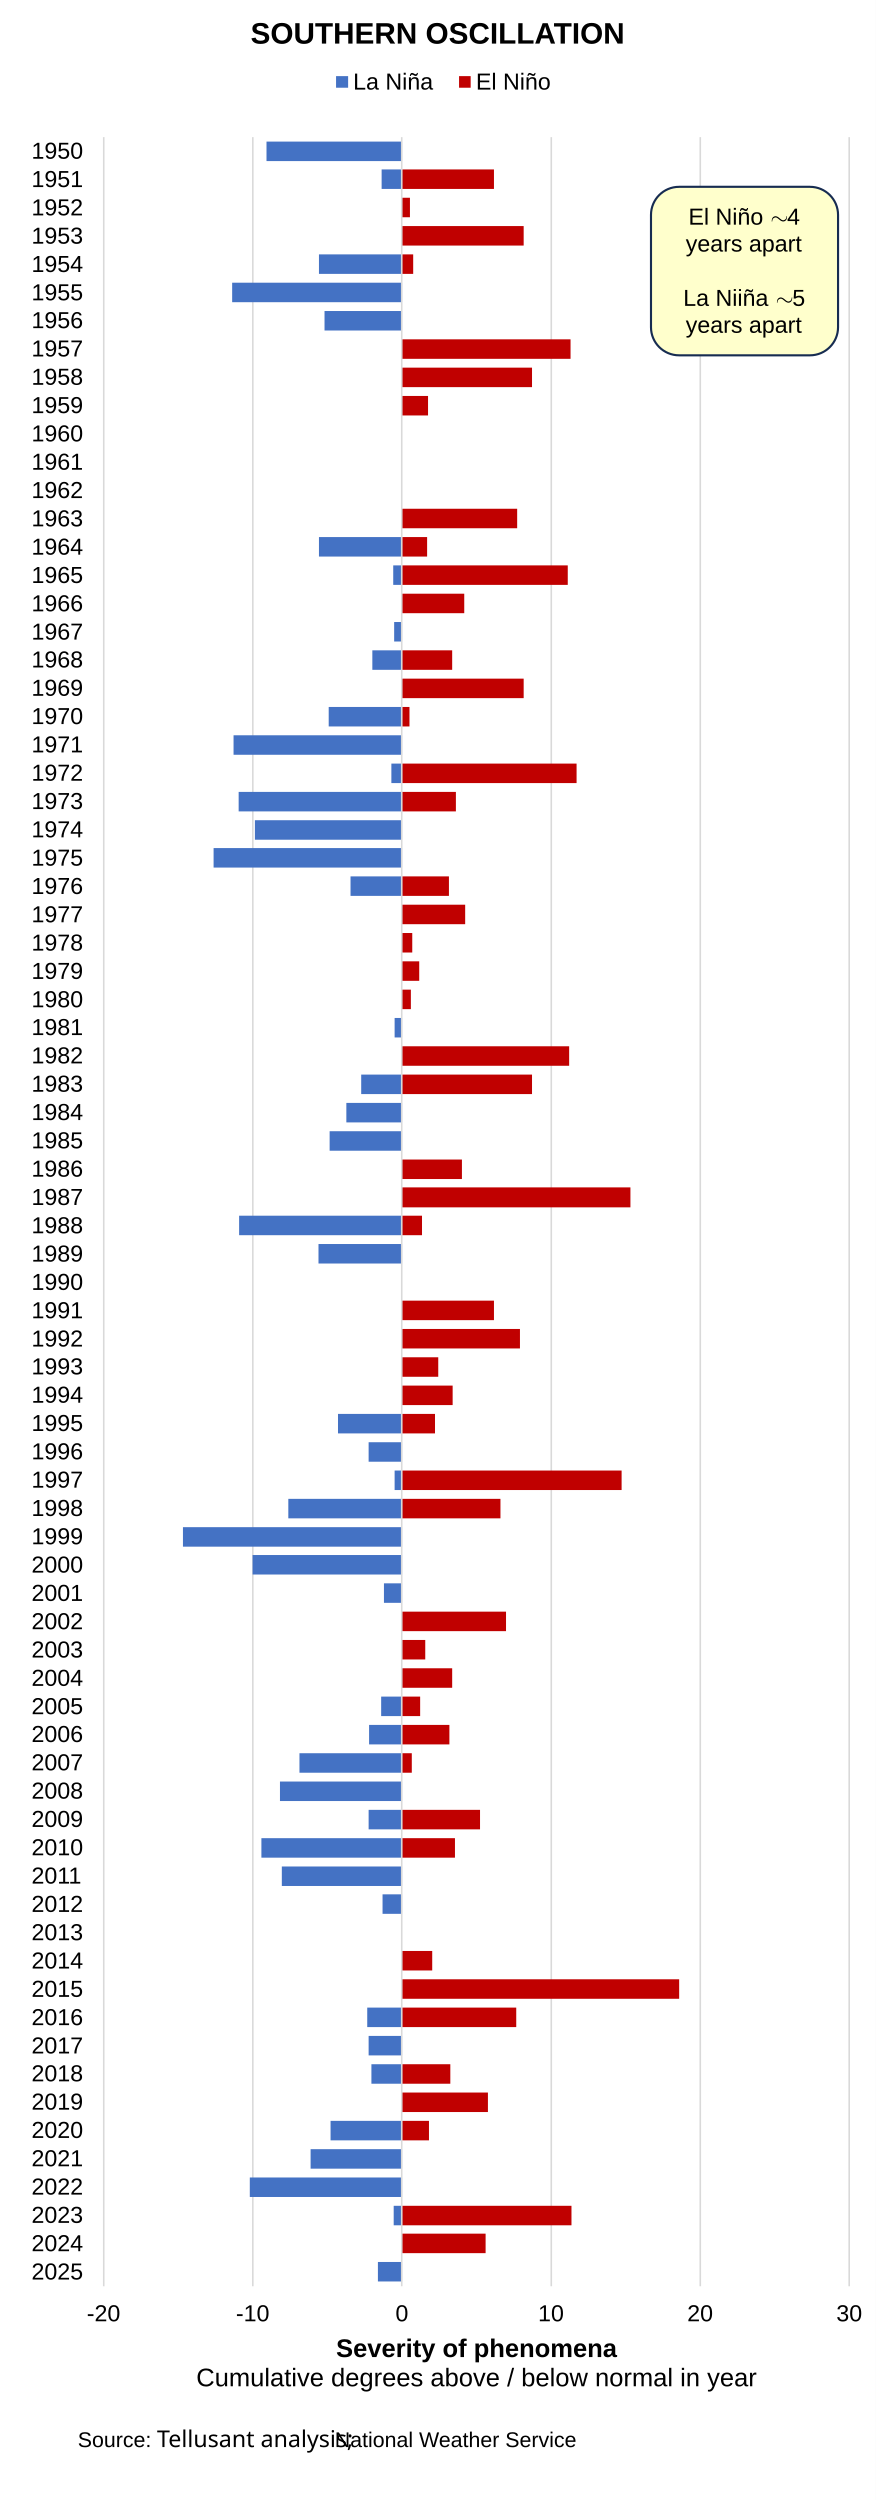
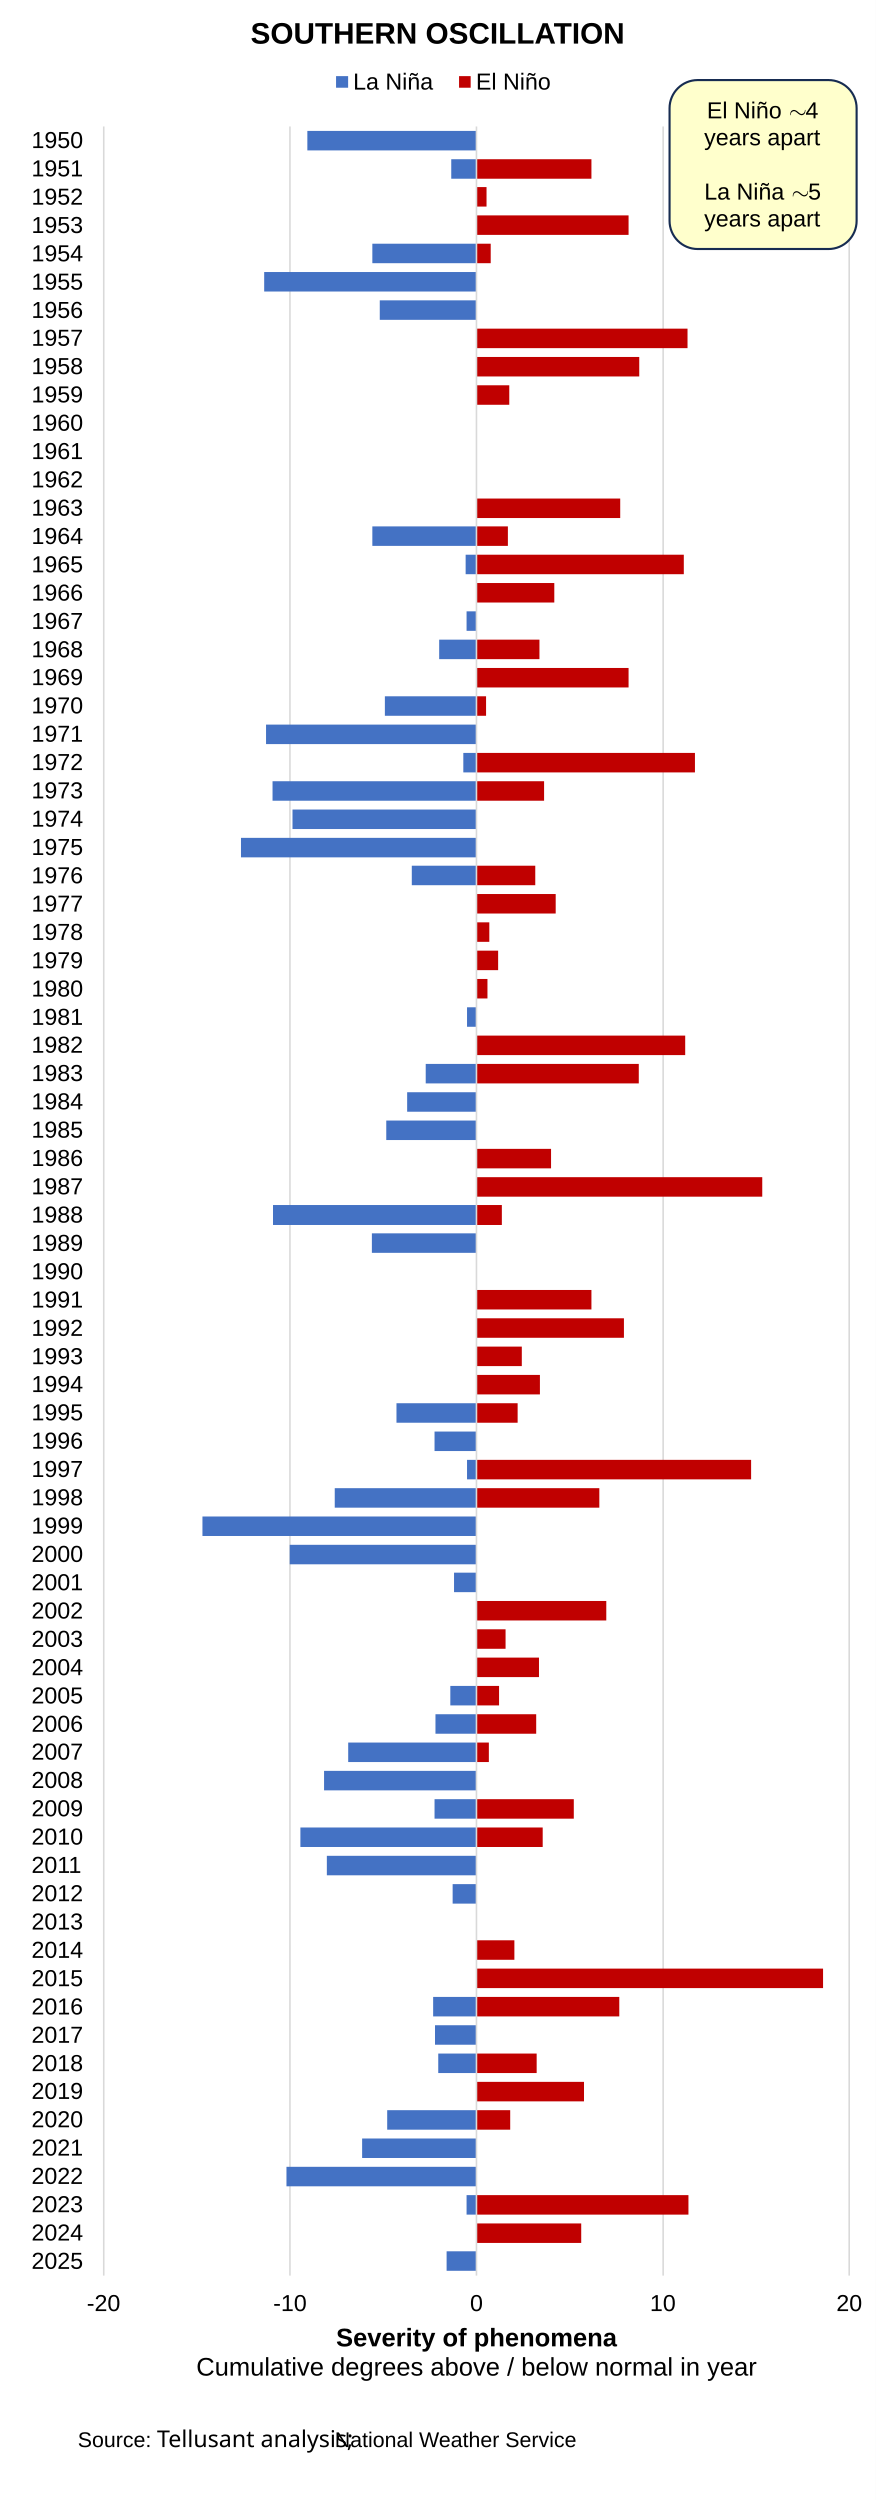
<svg xmlns="http://www.w3.org/2000/svg" width="1887" height="5386" xml:space="preserve" overflow="hidden">
  <defs>
    <clipPath id="clip0">
      <rect x="4306" y="789" width="1887" height="5386" />
    </clipPath>
  </defs>
  <g clip-path="url(#clip0)" transform="translate(-4306 -789)">
    <rect x="4306" y="789" width="1887" height="5386" fill="#FFFFFF" />
    <g>
-       <path d="M4529.5 1084.5 4529.5 5714.5M4850.66 1084.5 4850.66 5714.5M5493.68 1084.5 5493.68 5714.5M5814.69 1084.5 5814.69 5714.5M6135.5 1084.5 6135.5 5714.5" stroke="#D9D9D9" stroke-width="3.438" stroke-linejoin="round" stroke-miterlimit="10" fill="none" />
-     </g>
-     <g>
-       <path d="M5352.18 5643.19 5172.17 5643.19 5172.17 5601.18 5352.18 5601.18ZM5537.18 5583.18 5172.17 5583.18 5172.17 5541.18 5537.18 5541.18ZM5230.17 5400.18 5172.17 5400.18 5172.17 5358.18 5230.17 5358.18ZM5357.18 5339.18 5172.17 5339.18 5172.17 5297.17 5357.18 5297.17ZM5276.17 5278.17 5172.17 5278.17 5172.17 5236.17 5276.17 5236.17ZM5418.18 5156.17 5172.17 5156.17 5172.17 5114.17 5418.18 5114.17ZM5769.19 5095.17 5172.17 5095.17 5172.17 5053.17 5769.19 5053.17ZM5237.17 5034.17 5172.17 5034.17 5172.17 4992.16 5237.17 4992.16ZM5286.17 4791.16 5172.17 4791.16 5172.17 4749.16 5286.17 4749.16ZM5340.18 4730.16 5172.17 4730.16 5172.17 4688.15 5340.18 4688.15ZM5193.17 4608.15 5172.17 4608.15 5172.17 4566.15 5193.17 4566.15ZM5274.17 4547.15 5172.17 4547.15 5172.17 4505.15 5274.17 4505.15ZM5211.17 4486.15 5172.17 4486.15 5172.17 4444.15 5211.17 4444.15ZM5280.17 4425.15 5172.17 4425.15 5172.17 4383.14 5280.17 4383.14ZM5222.17 4364.14 5172.17 4364.14 5172.17 4322.14 5222.17 4322.14ZM5396.18 4303.14 5172.17 4303.14 5172.17 4261.14 5396.18 4261.14ZM5384.18 4060.13 5172.17 4060.13 5172.17 4018.13 5384.18 4018.13ZM5645.19 3999.13 5172.17 3999.13 5172.17 3957.13 5645.19 3957.13ZM5243.17 3877.13 5172.17 3877.13 5172.17 3835.13 5243.17 3835.13ZM5281.17 3816.12 5172.17 3816.12 5172.17 3774.12 5281.17 3774.12ZM5250.17 3755.12 5172.17 3755.12 5172.17 3713.12 5250.17 3713.12ZM5426.18 3694.12 5172.17 3694.12 5172.17 3652.12 5426.18 3652.12ZM5370.18 3633.12 5172.17 3633.12 5172.17 3591.12 5370.18 3591.12ZM5215.17 3450.11 5172.17 3450.11 5172.17 3408.11 5215.17 3408.11ZM5664.19 3390.11 5172.17 3390.11 5172.17 3347.11 5664.19 3347.11ZM5301.17 3329.11 5172.17 3329.11 5172.17 3287.11 5301.17 3287.11ZM5452.18 3146.1 5172.17 3146.1 5172.17 3104.1 5452.18 3104.1ZM5532.18 3085.1 5172.17 3085.1 5172.17 3043.1 5532.18 3043.1ZM5191.17 2963.1 5172.17 2963.1 5172.17 2921.1 5191.17 2921.1ZM5209.17 2902.1 5172.17 2902.1 5172.17 2860.09 5209.17 2860.09ZM5194.17 2841.09 5172.17 2841.09 5172.17 2799.09 5194.17 2799.09ZM5308.17 2780.09 5172.17 2780.09 5172.17 2738.09 5308.17 2738.09ZM5273.17 2719.09 5172.17 2719.09 5172.17 2677.09 5273.17 2677.09ZM5288.17 2537.08 5172.17 2537.08 5172.17 2495.08 5288.17 2495.08ZM5548.18 2476.08 5172.17 2476.08 5172.17 2434.08 5548.18 2434.08ZM5188.17 2354.08 5172.17 2354.08 5172.17 2312.08 5188.17 2312.08ZM5434.18 2293.08 5172.17 2293.08 5172.17 2251.07 5434.18 2251.07ZM5280.17 2232.07 5172.17 2232.07 5172.17 2190.07 5280.17 2190.07ZM5306.17 2110.07 5172.17 2110.07 5172.17 2068.07 5306.17 2068.07ZM5529.18 2049.07 5172.17 2049.07 5172.17 2007.07 5529.18 2007.07ZM5226.17 1988.07 5172.17 1988.07 5172.17 1946.06 5226.17 1946.06ZM5420.18 1927.06 5172.17 1927.06 5172.17 1885.06 5420.18 1885.06ZM5228.17 1684.06 5172.17 1684.06 5172.17 1642.05 5228.17 1642.05ZM5452.18 1623.05 5172.17 1623.05 5172.17 1581.05 5452.18 1581.05ZM5535.18 1562.05 5172.17 1562.05 5172.17 1520.05 5535.18 1520.05ZM5196.17 1379.05 5172.17 1379.05 5172.17 1337.04 5196.17 1337.04ZM5434.18 1318.04 5172.17 1318.04 5172.17 1276.04 5434.18 1276.04ZM5189.17 1257.04 5172.17 1257.04 5172.17 1215.04 5189.17 1215.04ZM5370.18 1196.04 5172.17 1196.04 5172.17 1154.04 5370.18 1154.04Z" fill="#C00000" />
-     </g>
-     <g>
-       <path d="M5120.17 5704.19 5172.17 5704.19 5172.17 5662.19 5120.17 5662.19ZM5154.17 5583.18 5172.17 5583.18 5172.17 5541.18 5154.17 5541.18ZM4844.16 5522.18 5172.17 5522.18 5172.17 5480.18 4844.16 5480.18ZM4975.16 5461.18 5172.17 5461.18 5172.17 5419.18 4975.16 5419.18ZM5018.16 5400.18 5172.17 5400.18 5172.17 5358.18 5018.16 5358.18ZM5106.17 5278.17 5172.17 5278.17 5172.17 5236.17 5106.17 5236.17ZM5100.17 5217.17 5172.17 5217.17 5172.17 5175.17 5100.17 5175.17ZM5097.17 5156.17 5172.17 5156.17 5172.17 5114.17 5097.17 5114.17ZM5130.17 4912.16 5172.17 4912.16 5172.17 4870.16 5130.17 4870.16ZM4913.16 4852.16 5172.17 4852.16 5172.17 4810.16 4913.16 4810.16ZM4869.16 4791.16 5172.17 4791.16 5172.17 4749.16 4869.16 4749.16ZM5100.17 4730.16 5172.17 4730.16 5172.17 4688.15 5100.17 4688.15ZM4909.16 4669.15 5172.17 4669.15 5172.17 4627.15 4909.16 4627.15ZM4951.16 4608.15 5172.17 4608.15 5172.17 4566.15 4951.16 4566.15ZM5101.17 4547.15 5172.17 4547.15 5172.17 4505.15 5101.17 4505.15ZM5127.17 4486.15 5172.17 4486.15 5172.17 4444.15 5127.17 4444.15ZM5133.17 4242.14 5172.17 4242.14 5172.17 4200.14 5133.17 4200.14ZM4850.16 4181.14 5172.17 4181.14 5172.17 4139.14 4850.16 4139.14ZM4700.15 4121.14 5172.17 4121.14 5172.17 4079.13 4700.15 4079.13ZM4927.16 4060.13 5172.17 4060.13 5172.17 4018.13 4927.16 4018.13ZM5156.17 3999.13 5172.17 3999.13 5172.17 3957.13 5156.17 3957.13ZM5100.17 3938.13 5172.17 3938.13 5172.17 3896.13 5100.17 3896.13ZM5034.17 3877.13 5172.17 3877.13 5172.17 3835.13 5034.17 3835.13ZM4992.16 3511.12 5172.17 3511.12 5172.17 3469.11 4992.16 3469.11ZM4821.16 3450.11 5172.17 3450.11 5172.17 3408.11 4821.16 3408.11ZM5016.16 3268.11 5172.17 3268.11 5172.17 3226.11 5016.16 3226.11ZM5052.17 3207.11 5172.17 3207.11 5172.17 3165.1 5052.17 3165.1ZM5084.17 3146.1 5172.17 3146.1 5172.17 3104.1 5084.17 3104.1ZM5156.17 3024.1 5172.17 3024.1 5172.17 2982.1 5156.17 2982.1ZM5061.17 2719.09 5172.17 2719.09 5172.17 2677.09 5061.17 2677.09ZM4766.16 2658.09 5172.17 2658.09 5172.17 2616.09 4766.16 2616.09ZM4855.16 2598.09 5172.17 2598.09 5172.17 2556.08 4855.16 2556.08ZM4820.16 2537.08 5172.17 2537.08 5172.17 2495.08 4820.16 2495.08ZM5149.17 2476.08 5172.17 2476.08 5172.17 2434.08 5149.17 2434.08ZM4809.16 2415.08 5172.17 2415.08 5172.17 2373.08 4809.16 2373.08ZM5014.16 2354.08 5172.17 2354.08 5172.17 2312.08 5014.16 2312.08ZM5108.17 2232.07 5172.17 2232.07 5172.17 2190.07 5108.17 2190.07ZM5155.17 2171.07 5172.17 2171.07 5172.17 2129.07 5155.17 2129.07ZM5153.17 2049.07 5172.17 2049.07 5172.17 2007.07 5153.17 2007.07ZM4993.16 1988.07 5172.17 1988.07 5172.17 1946.06 4993.16 1946.06ZM5005.16 1501.05 5172.17 1501.05 5172.17 1459.05 5005.16 1459.05ZM4806.16 1440.05 5172.17 1440.05 5172.17 1398.05 4806.16 1398.05ZM4993.16 1379.05 5172.17 1379.05 5172.17 1337.04 4993.16 1337.04ZM5128.17 1196.04 5172.17 1196.04 5172.17 1154.04 5128.17 1154.04ZM4880.16 1136.04 5172.17 1136.04 5172.17 1094.04 4880.16 1094.04Z" fill="#4472C4" />
-     </g>
-     <g>
-       <path d="M0 0 0 4630" stroke="#D9D9D9" stroke-width="3.438" stroke-linejoin="round" stroke-miterlimit="10" fill="none" fill-rule="evenodd" transform="matrix(1 0 0 -1 5171.5 5714.5)" />
-     </g>
-     <g>
-       <text font-family="Arial,Arial_MSFontService,sans-serif" font-weight="400" font-size="50" transform="matrix(1 0 0 1 4492.95 5790)">-20</text>
-     </g>
-     <g>
-       <text font-family="Arial,Arial_MSFontService,sans-serif" font-weight="400" font-size="50" transform="matrix(1 0 0 1 4814.24 5790)">-10</text>
-     </g>
-     <g>
-       <text font-family="Arial,Arial_MSFontService,sans-serif" font-weight="400" font-size="50" transform="matrix(1 0 0 1 5157.95 5790)">0</text>
-     </g>
-     <g>
-       <text font-family="Arial,Arial_MSFontService,sans-serif" font-weight="400" font-size="50" transform="matrix(1 0 0 1 5465.21 5790)">10</text>
-     </g>
-     <g>
-       <text font-family="Arial,Arial_MSFontService,sans-serif" font-weight="400" font-size="50" transform="matrix(1 0 0 1 5786.5 5790)">20</text>
-     </g>
-     <g>
-       <text font-family="Arial,Arial_MSFontService,sans-serif" font-weight="400" font-size="50" transform="matrix(1 0 0 1 6107.79 5790)">30</text>
-     </g>
-     <g>
-       <text font-family="Arial,Arial_MSFontService,sans-serif" font-weight="400" font-size="50" transform="matrix(1 0 0 1 4373.82 5700)">2025</text>
-     </g>
-     <g>
-       <text font-family="Arial,Arial_MSFontService,sans-serif" font-weight="400" font-size="50" transform="matrix(1 0 0 1 4373.82 5639)">2024</text>
-     </g>
-     <g>
-       <text font-family="Arial,Arial_MSFontService,sans-serif" font-weight="400" font-size="50" transform="matrix(1 0 0 1 4373.82 5578)">2023</text>
-     </g>
-     <g>
-       <text font-family="Arial,Arial_MSFontService,sans-serif" font-weight="400" font-size="50" transform="matrix(1 0 0 1 4373.82 5517)">2022</text>
-     </g>
-     <g>
-       <text font-family="Arial,Arial_MSFontService,sans-serif" font-weight="400" font-size="50" transform="matrix(1 0 0 1 4373.82 5456)">2021</text>
-     </g>
-     <g>
-       <text font-family="Arial,Arial_MSFontService,sans-serif" font-weight="400" font-size="50" transform="matrix(1 0 0 1 4373.82 5395)">2020</text>
-     </g>
-     <g>
-       <text font-family="Arial,Arial_MSFontService,sans-serif" font-weight="400" font-size="50" transform="matrix(1 0 0 1 4373.82 5334)">2019</text>
-     </g>
-     <g>
-       <text font-family="Arial,Arial_MSFontService,sans-serif" font-weight="400" font-size="50" transform="matrix(1 0 0 1 4373.82 5273)">2018</text>
-     </g>
-     <g>
-       <text font-family="Arial,Arial_MSFontService,sans-serif" font-weight="400" font-size="50" transform="matrix(1 0 0 1 4373.82 5213)">2017</text>
-     </g>
-     <g>
-       <text font-family="Arial,Arial_MSFontService,sans-serif" font-weight="400" font-size="50" transform="matrix(1 0 0 1 4373.82 5152)">2016</text>
-     </g>
-     <g>
-       <text font-family="Arial,Arial_MSFontService,sans-serif" font-weight="400" font-size="50" transform="matrix(1 0 0 1 4373.82 5091)">2015</text>
-     </g>
-     <g>
-       <text font-family="Arial,Arial_MSFontService,sans-serif" font-weight="400" font-size="50" transform="matrix(1 0 0 1 4373.82 5030)">2014</text>
-     </g>
-     <g>
-       <text font-family="Arial,Arial_MSFontService,sans-serif" font-weight="400" font-size="50" transform="matrix(1 0 0 1 4373.82 4969)">2013</text>
-     </g>
-     <g>
-       <text font-family="Arial,Arial_MSFontService,sans-serif" font-weight="400" font-size="50" transform="matrix(1 0 0 1 4373.82 4908)">2012</text>
-     </g>
-     <g>
-       <text font-family="Arial,Arial_MSFontService,sans-serif" font-weight="400" font-size="50" transform="matrix(1 0 0 1 4373.82 4847)">2011</text>
-     </g>
-     <g>
-       <text font-family="Arial,Arial_MSFontService,sans-serif" font-weight="400" font-size="50" transform="matrix(1 0 0 1 4373.82 4786)">2010</text>
-     </g>
-     <g>
-       <text font-family="Arial,Arial_MSFontService,sans-serif" font-weight="400" font-size="50" transform="matrix(1 0 0 1 4373.82 4725)">2009</text>
-     </g>
-     <g>
-       <text font-family="Arial,Arial_MSFontService,sans-serif" font-weight="400" font-size="50" transform="matrix(1 0 0 1 4373.82 4664)">2008</text>
-     </g>
-     <g>
-       <text font-family="Arial,Arial_MSFontService,sans-serif" font-weight="400" font-size="50" transform="matrix(1 0 0 1 4373.82 4603)">2007</text>
-     </g>
-     <g>
-       <text font-family="Arial,Arial_MSFontService,sans-serif" font-weight="400" font-size="50" transform="matrix(1 0 0 1 4373.82 4542)">2006</text>
-     </g>
-     <g>
-       <text font-family="Arial,Arial_MSFontService,sans-serif" font-weight="400" font-size="50" transform="matrix(1 0 0 1 4373.82 4482)">2005</text>
-     </g>
-     <g>
-       <text font-family="Arial,Arial_MSFontService,sans-serif" font-weight="400" font-size="50" transform="matrix(1 0 0 1 4373.82 4421)">2004</text>
-     </g>
-     <g>
-       <text font-family="Arial,Arial_MSFontService,sans-serif" font-weight="400" font-size="50" transform="matrix(1 0 0 1 4373.82 4360)">2003</text>
-     </g>
-     <g>
-       <text font-family="Arial,Arial_MSFontService,sans-serif" font-weight="400" font-size="50" transform="matrix(1 0 0 1 4373.82 4299)">2002</text>
-     </g>
-     <g>
-       <text font-family="Arial,Arial_MSFontService,sans-serif" font-weight="400" font-size="50" transform="matrix(1 0 0 1 4373.82 4238)">2001</text>
-     </g>
-     <g>
-       <text font-family="Arial,Arial_MSFontService,sans-serif" font-weight="400" font-size="50" transform="matrix(1 0 0 1 4373.82 4177)">2000</text>
-     </g>
-     <g>
-       <text font-family="Arial,Arial_MSFontService,sans-serif" font-weight="400" font-size="50" transform="matrix(1 0 0 1 4373.82 4116)">1999</text>
-     </g>
-     <g>
-       <text font-family="Arial,Arial_MSFontService,sans-serif" font-weight="400" font-size="50" transform="matrix(1 0 0 1 4373.82 4055)">1998</text>
-     </g>
-     <g>
-       <text font-family="Arial,Arial_MSFontService,sans-serif" font-weight="400" font-size="50" transform="matrix(1 0 0 1 4373.82 3994)">1997</text>
-     </g>
-     <g>
-       <text font-family="Arial,Arial_MSFontService,sans-serif" font-weight="400" font-size="50" transform="matrix(1 0 0 1 4373.82 3933)">1996</text>
-     </g>
-     <g>
-       <text font-family="Arial,Arial_MSFontService,sans-serif" font-weight="400" font-size="50" transform="matrix(1 0 0 1 4373.82 3872)">1995</text>
-     </g>
-     <g>
-       <text font-family="Arial,Arial_MSFontService,sans-serif" font-weight="400" font-size="50" transform="matrix(1 0 0 1 4373.82 3811)">1994</text>
-     </g>
-     <g>
-       <text font-family="Arial,Arial_MSFontService,sans-serif" font-weight="400" font-size="50" transform="matrix(1 0 0 1 4373.82 3750)">1993</text>
-     </g>
-     <g>
-       <text font-family="Arial,Arial_MSFontService,sans-serif" font-weight="400" font-size="50" transform="matrix(1 0 0 1 4373.82 3690)">1992</text>
-     </g>
-     <g>
-       <text font-family="Arial,Arial_MSFontService,sans-serif" font-weight="400" font-size="50" transform="matrix(1 0 0 1 4373.82 3629)">1991</text>
-     </g>
-     <g>
-       <text font-family="Arial,Arial_MSFontService,sans-serif" font-weight="400" font-size="50" transform="matrix(1 0 0 1 4373.82 3568)">1990</text>
-     </g>
-     <g>
-       <text font-family="Arial,Arial_MSFontService,sans-serif" font-weight="400" font-size="50" transform="matrix(1 0 0 1 4373.82 3507)">1989</text>
-     </g>
-     <g>
-       <text font-family="Arial,Arial_MSFontService,sans-serif" font-weight="400" font-size="50" transform="matrix(1 0 0 1 4373.82 3446)">1988</text>
-     </g>
-     <g>
-       <text font-family="Arial,Arial_MSFontService,sans-serif" font-weight="400" font-size="50" transform="matrix(1 0 0 1 4373.82 3385)">1987</text>
-     </g>
-     <g>
-       <text font-family="Arial,Arial_MSFontService,sans-serif" font-weight="400" font-size="50" transform="matrix(1 0 0 1 4373.82 3324)">1986</text>
-     </g>
-     <g>
-       <text font-family="Arial,Arial_MSFontService,sans-serif" font-weight="400" font-size="50" transform="matrix(1 0 0 1 4373.82 3263)">1985</text>
-     </g>
-     <g>
-       <text font-family="Arial,Arial_MSFontService,sans-serif" font-weight="400" font-size="50" transform="matrix(1 0 0 1 4373.82 3202)">1984</text>
-     </g>
-     <g>
-       <text font-family="Arial,Arial_MSFontService,sans-serif" font-weight="400" font-size="50" transform="matrix(1 0 0 1 4373.82 3141)">1983</text>
-     </g>
-     <g>
-       <text font-family="Arial,Arial_MSFontService,sans-serif" font-weight="400" font-size="50" transform="matrix(1 0 0 1 4373.82 3080)">1982</text>
-     </g>
-     <g>
-       <text font-family="Arial,Arial_MSFontService,sans-serif" font-weight="400" font-size="50" transform="matrix(1 0 0 1 4373.82 3019)">1981</text>
-     </g>
-     <g>
-       <text font-family="Arial,Arial_MSFontService,sans-serif" font-weight="400" font-size="50" transform="matrix(1 0 0 1 4373.82 2959)">1980</text>
-     </g>
-     <g>
-       <text font-family="Arial,Arial_MSFontService,sans-serif" font-weight="400" font-size="50" transform="matrix(1 0 0 1 4373.82 2898)">1979</text>
-     </g>
-     <g>
-       <text font-family="Arial,Arial_MSFontService,sans-serif" font-weight="400" font-size="50" transform="matrix(1 0 0 1 4373.82 2837)">1978</text>
-     </g>
-     <g>
-       <text font-family="Arial,Arial_MSFontService,sans-serif" font-weight="400" font-size="50" transform="matrix(1 0 0 1 4373.82 2776)">1977</text>
-     </g>
-     <g>
-       <text font-family="Arial,Arial_MSFontService,sans-serif" font-weight="400" font-size="50" transform="matrix(1 0 0 1 4373.82 2715)">1976</text>
-     </g>
-     <g>
-       <text font-family="Arial,Arial_MSFontService,sans-serif" font-weight="400" font-size="50" transform="matrix(1 0 0 1 4373.82 2654)">1975</text>
-     </g>
-     <g>
-       <text font-family="Arial,Arial_MSFontService,sans-serif" font-weight="400" font-size="50" transform="matrix(1 0 0 1 4373.82 2593)">1974</text>
-     </g>
-     <g>
-       <text font-family="Arial,Arial_MSFontService,sans-serif" font-weight="400" font-size="50" transform="matrix(1 0 0 1 4373.82 2532)">1973</text>
-     </g>
-     <g>
-       <text font-family="Arial,Arial_MSFontService,sans-serif" font-weight="400" font-size="50" transform="matrix(1 0 0 1 4373.82 2471)">1972</text>
-     </g>
-     <g>
-       <text font-family="Arial,Arial_MSFontService,sans-serif" font-weight="400" font-size="50" transform="matrix(1 0 0 1 4373.82 2410)">1971</text>
-     </g>
-     <g>
-       <text font-family="Arial,Arial_MSFontService,sans-serif" font-weight="400" font-size="50" transform="matrix(1 0 0 1 4373.82 2349)">1970</text>
-     </g>
-     <g>
-       <text font-family="Arial,Arial_MSFontService,sans-serif" font-weight="400" font-size="50" transform="matrix(1 0 0 1 4373.82 2288)">1969</text>
-     </g>
-     <g>
-       <text font-family="Arial,Arial_MSFontService,sans-serif" font-weight="400" font-size="50" transform="matrix(1 0 0 1 4373.82 2227)">1968</text>
-     </g>
-     <g>
-       <text font-family="Arial,Arial_MSFontService,sans-serif" font-weight="400" font-size="50" transform="matrix(1 0 0 1 4373.82 2167)">1967</text>
-     </g>
-     <g>
-       <text font-family="Arial,Arial_MSFontService,sans-serif" font-weight="400" font-size="50" transform="matrix(1 0 0 1 4373.82 2106)">1966</text>
-     </g>
-     <g>
-       <text font-family="Arial,Arial_MSFontService,sans-serif" font-weight="400" font-size="50" transform="matrix(1 0 0 1 4373.82 2045)">1965</text>
-     </g>
-     <g>
-       <text font-family="Arial,Arial_MSFontService,sans-serif" font-weight="400" font-size="50" transform="matrix(1 0 0 1 4373.82 1984)">1964</text>
-     </g>
-     <g>
-       <text font-family="Arial,Arial_MSFontService,sans-serif" font-weight="400" font-size="50" transform="matrix(1 0 0 1 4373.82 1923)">1963</text>
-     </g>
-     <g>
-       <text font-family="Arial,Arial_MSFontService,sans-serif" font-weight="400" font-size="50" transform="matrix(1 0 0 1 4373.82 1862)">1962</text>
-     </g>
-     <g>
-       <text font-family="Arial,Arial_MSFontService,sans-serif" font-weight="400" font-size="50" transform="matrix(1 0 0 1 4373.82 1801)">1961</text>
-     </g>
-     <g>
-       <text font-family="Arial,Arial_MSFontService,sans-serif" font-weight="400" font-size="50" transform="matrix(1 0 0 1 4373.82 1740)">1960</text>
-     </g>
-     <g>
-       <text font-family="Arial,Arial_MSFontService,sans-serif" font-weight="400" font-size="50" transform="matrix(1 0 0 1 4373.82 1679)">1959</text>
-     </g>
-     <g>
-       <text font-family="Arial,Arial_MSFontService,sans-serif" font-weight="400" font-size="50" transform="matrix(1 0 0 1 4373.82 1618)">1958</text>
-     </g>
-     <g>
-       <text font-family="Arial,Arial_MSFontService,sans-serif" font-weight="400" font-size="50" transform="matrix(1 0 0 1 4373.82 1557)">1957</text>
-     </g>
-     <g>
-       <text font-family="Arial,Arial_MSFontService,sans-serif" font-weight="400" font-size="50" transform="matrix(1 0 0 1 4373.82 1496)">1956</text>
-     </g>
-     <g>
-       <text font-family="Arial,Arial_MSFontService,sans-serif" font-weight="400" font-size="50" transform="matrix(1 0 0 1 4373.82 1436)">1955</text>
-     </g>
-     <g>
-       <text font-family="Arial,Arial_MSFontService,sans-serif" font-weight="400" font-size="50" transform="matrix(1 0 0 1 4373.82 1375)">1954</text>
-     </g>
-     <g>
-       <text font-family="Arial,Arial_MSFontService,sans-serif" font-weight="400" font-size="50" transform="matrix(1 0 0 1 4373.82 1314)">1953</text>
-     </g>
-     <g>
-       <text font-family="Arial,Arial_MSFontService,sans-serif" font-weight="400" font-size="50" transform="matrix(1 0 0 1 4373.82 1253)">1952</text>
-     </g>
-     <g>
-       <text font-family="Arial,Arial_MSFontService,sans-serif" font-weight="400" font-size="50" transform="matrix(1 0 0 1 4373.82 1192)">1951</text>
-     </g>
-     <g>
-       <text font-family="Arial,Arial_MSFontService,sans-serif" font-weight="400" font-size="50" transform="matrix(1 0 0 1 4373.82 1131)">1950</text>
-     </g>
-     <g>
-       <text font-family="Arial,Arial_MSFontService,sans-serif" font-weight="700" font-size="55" transform="matrix(1 0 0 1 5030.02 5867)">Severity of phenomena</text>
-     </g>
-     <g>
-       <text font-family="Arial,Arial_MSFontService,sans-serif" font-weight="400" font-size="55" transform="matrix(1 0 0 1 4728.78 5930)">Cumulative degrees above / below normal in year</text>
+       <path d="M4529.5 1061.5 4529.5 5691.5M4930.66 1061.5 4930.66 5691.5M5734.69 1061.5 5734.69 5691.5M6135.5 1061.5 6135.5 5691.5" stroke="#D9D9D9" stroke-width="3.438" stroke-linejoin="round" stroke-miterlimit="10" fill="none" />
+     </g>
+     <g>
+       <path d="M5558.18 5621.18 5332.17 5621.18 5332.17 5579.18 5558.18 5579.18ZM5789.19 5560.18 5332.17 5560.18 5332.17 5518.18 5789.19 5518.18ZM5405.18 5377.18 5332.17 5377.18 5332.17 5335.17 5405.18 5335.17ZM5564.18 5316.17 5332.17 5316.17 5332.17 5274.17 5564.18 5274.17ZM5462.18 5255.17 5332.17 5255.17 5332.17 5213.17 5462.18 5213.17ZM5640.19 5133.17 5332.17 5133.17 5332.17 5091.17 5640.19 5091.17ZM6079.2 5072.17 5332.17 5072.17 5332.17 5030.17 6079.2 5030.17ZM5414.18 5011.16 5332.17 5011.16 5332.17 4969.16 5414.18 4969.16ZM5475.18 4768.16 5332.17 4768.16 5332.17 4726.15 5475.18 4726.15ZM5542.18 4707.15 5332.17 4707.15 5332.17 4665.15 5542.18 4665.15ZM5359.18 4585.15 5332.17 4585.15 5332.17 4543.15 5359.18 4543.15ZM5461.18 4524.15 5332.17 4524.15 5332.17 4482.15 5461.18 4482.15ZM5381.18 4463.15 5332.17 4463.15 5332.17 4421.15 5381.18 4421.15ZM5467.18 4402.14 5332.17 4402.14 5332.17 4360.14 5467.18 4360.14ZM5395.18 4341.14 5332.17 4341.14 5332.17 4299.14 5395.18 4299.14ZM5612.18 4280.14 5332.17 4280.14 5332.17 4238.14 5612.18 4238.14ZM5597.18 4037.13 5332.17 4037.13 5332.17 3995.13 5597.18 3995.13ZM5924.19 3976.13 5332.17 3976.13 5332.17 3934.13 5924.19 3934.13ZM5421.18 3854.13 5332.17 3854.13 5332.17 3812.12 5421.18 3812.12ZM5469.18 3793.12 5332.17 3793.12 5332.17 3751.12 5469.18 3751.12ZM5430.18 3732.12 5332.17 3732.12 5332.17 3690.12 5430.18 3690.12ZM5650.19 3671.12 5332.17 3671.12 5332.17 3629.12 5650.19 3629.12ZM5580.18 3610.12 5332.17 3610.12 5332.17 3568.12 5580.18 3568.12ZM5387.18 3428.11 5332.17 3428.11 5332.17 3385.11 5387.18 3385.11ZM5948.2 3367.11 5332.17 3367.11 5332.17 3325.11 5948.2 3325.11ZM5493.18 3306.11 5332.17 3306.11 5332.17 3264.11 5493.18 3264.11ZM5682.19 3123.1 5332.17 3123.1 5332.17 3081.1 5682.19 3081.1ZM5782.19 3062.1 5332.17 3062.1 5332.17 3020.1 5782.19 3020.1ZM5356.18 2940.1 5332.17 2940.1 5332.17 2898.09 5356.18 2898.09ZM5379.18 2879.09 5332.17 2879.09 5332.17 2837.09 5379.18 2837.09ZM5360.18 2818.09 5332.17 2818.09 5332.17 2776.09 5360.18 2776.09ZM5503.18 2757.09 5332.17 2757.09 5332.17 2715.09 5503.18 2715.09ZM5459.18 2696.09 5332.17 2696.09 5332.17 2654.09 5459.18 2654.09ZM5478.18 2514.08 5332.17 2514.08 5332.17 2472.08 5478.18 2472.08ZM5803.19 2453.08 5332.17 2453.08 5332.17 2411.08 5803.19 2411.08ZM5353.18 2331.08 5332.17 2331.08 5332.17 2289.08 5353.18 2289.08ZM5660.19 2270.07 5332.17 2270.07 5332.17 2228.07 5660.19 2228.07ZM5468.18 2209.07 5332.17 2209.07 5332.17 2167.07 5468.18 2167.07ZM5500.18 2087.07 5332.17 2087.07 5332.17 2045.07 5500.18 2045.07ZM5779.19 2026.07 5332.17 2026.07 5332.17 1984.07 5779.19 1984.07ZM5400.18 1965.06 5332.17 1965.06 5332.17 1923.06 5400.18 1923.06ZM5642.19 1905.06 5332.17 1905.06 5332.17 1863.06 5642.19 1863.06ZM5403.18 1661.05 5332.17 1661.05 5332.17 1619.05 5403.18 1619.05ZM5683.19 1600.05 5332.17 1600.05 5332.17 1558.05 5683.19 1558.05ZM5787.19 1539.05 5332.17 1539.05 5332.17 1497.05 5787.19 1497.05ZM5363.18 1356.04 5332.17 1356.04 5332.17 1314.04 5363.18 1314.04ZM5660.19 1295.04 5332.17 1295.04 5332.17 1253.04 5660.19 1253.04ZM5354.18 1234.04 5332.17 1234.04 5332.17 1192.04 5354.18 1192.04ZM5580.18 1174.04 5332.17 1174.04 5332.17 1132.04 5580.18 1132.04Z" fill="#C00000" />
+     </g>
+     <g>
+       <path d="M5268.17 5681.19 5332.17 5681.19 5332.17 5639.19 5268.17 5639.19ZM5311.17 5560.18 5332.17 5560.18 5332.17 5518.18 5311.17 5518.18ZM4923.16 5499.18 5332.17 5499.18 5332.17 5457.18 4923.16 5457.18ZM5086.17 5438.18 5332.17 5438.18 5332.17 5396.18 5086.17 5396.18ZM5140.17 5377.18 5332.17 5377.18 5332.17 5335.17 5140.17 5335.17ZM5250.17 5255.17 5332.17 5255.17 5332.17 5213.17 5250.17 5213.17ZM5243.17 5194.17 5332.17 5194.17 5332.17 5152.17 5243.17 5152.17ZM5239.17 5133.17 5332.17 5133.17 5332.17 5091.17 5239.17 5091.17ZM5281.17 4890.16 5332.17 4890.16 5332.17 4848.16 5281.17 4848.16ZM5010.16 4829.16 5332.17 4829.16 5332.17 4787.16 5010.16 4787.16ZM4953.16 4768.16 5332.17 4768.16 5332.17 4726.15 4953.16 4726.15ZM5242.17 4707.15 5332.17 4707.15 5332.17 4665.15 5242.17 4665.15ZM5004.16 4646.15 5332.17 4646.15 5332.17 4604.15 5004.16 4604.15ZM5056.17 4585.15 5332.17 4585.15 5332.17 4543.15 5056.17 4543.15ZM5244.17 4524.15 5332.17 4524.15 5332.17 4482.15 5244.17 4482.15ZM5276.17 4463.15 5332.17 4463.15 5332.17 4421.15 5276.17 4421.15ZM5284.17 4219.14 5332.17 4219.14 5332.17 4177.14 5284.17 4177.14ZM4930.16 4159.14 5332.17 4159.14 5332.17 4117.14 4930.16 4117.14ZM4742.16 4098.13 5332.17 4098.13 5332.17 4056.13 4742.16 4056.13ZM5027.17 4037.13 5332.17 4037.13 5332.17 3995.13 5027.17 3995.13ZM5312.17 3976.13 5332.17 3976.13 5332.17 3934.13 5312.17 3934.13ZM5242.17 3915.13 5332.17 3915.13 5332.17 3873.13 5242.17 3873.13ZM5160.17 3854.13 5332.17 3854.13 5332.17 3812.12 5160.17 3812.12ZM5107.17 3488.11 5332.17 3488.11 5332.17 3446.11 5107.17 3446.11ZM4894.16 3428.11 5332.17 3428.11 5332.17 3385.11 4894.16 3385.11ZM5138.17 3245.11 5332.17 3245.11 5332.17 3203.1 5138.17 3203.1ZM5183.17 3184.1 5332.17 3184.1 5332.17 3142.1 5183.17 3142.1ZM5223.17 3123.1 5332.17 3123.1 5332.17 3081.1 5223.17 3081.1ZM5312.17 3001.1 5332.17 3001.1 5332.17 2959.1 5312.17 2959.1ZM5193.17 2696.09 5332.17 2696.09 5332.17 2654.09 5193.17 2654.09ZM4825.16 2636.09 5332.17 2636.09 5332.17 2594.08 4825.16 2594.08ZM4936.16 2575.08 5332.17 2575.08 5332.17 2533.08 4936.16 2533.08ZM4893.16 2514.08 5332.17 2514.08 5332.17 2472.08 4893.16 2472.08ZM5304.17 2453.08 5332.17 2453.08 5332.17 2411.08 5304.17 2411.08ZM4879.16 2392.08 5332.17 2392.08 5332.17 2350.08 4879.16 2350.08ZM5135.17 2331.08 5332.17 2331.08 5332.17 2289.08 5135.17 2289.08ZM5252.17 2209.07 5332.17 2209.07 5332.17 2167.07 5252.17 2167.07ZM5311.17 2148.07 5332.17 2148.07 5332.17 2106.07 5311.17 2106.07ZM5309.17 2026.07 5332.17 2026.07 5332.17 1984.07 5309.17 1984.07ZM5108.17 1965.06 5332.17 1965.06 5332.17 1923.06 5108.17 1923.06ZM5124.17 1478.05 5332.17 1478.05 5332.17 1436.05 5124.17 1436.05ZM4875.16 1417.05 5332.17 1417.05 5332.17 1375.05 4875.16 1375.05ZM5108.17 1356.04 5332.17 1356.04 5332.17 1314.04 5108.17 1314.04ZM5278.17 1174.04 5332.17 1174.04 5332.17 1132.04 5278.17 1132.04ZM4968.16 1113.04 5332.17 1113.04 5332.17 1071.04 4968.16 1071.04Z" fill="#4472C4" />
+     </g>
+     <g>
+       <path d="M0 0 0 4630" stroke="#D9D9D9" stroke-width="3.438" stroke-linejoin="round" stroke-miterlimit="10" fill="none" fill-rule="evenodd" transform="matrix(1 0 0 -1 5332.5 5691.5)" />
+     </g>
+     <g>
+       <text font-family="Arial,Arial_MSFontService,sans-serif" font-weight="400" font-size="50" transform="matrix(1 0 0 1 4492.95 5768)">-20</text>
+     </g>
+     <g>
+       <text font-family="Arial,Arial_MSFontService,sans-serif" font-weight="400" font-size="50" transform="matrix(1 0 0 1 4894.56 5768)">-10</text>
+     </g>
+     <g>
+       <text font-family="Arial,Arial_MSFontService,sans-serif" font-weight="400" font-size="50" transform="matrix(1 0 0 1 5318.59 5768)">0</text>
+     </g>
+     <g>
+       <text font-family="Arial,Arial_MSFontService,sans-serif" font-weight="400" font-size="50" transform="matrix(1 0 0 1 5706.18 5768)">10</text>
+     </g>
+     <g>
+       <text font-family="Arial,Arial_MSFontService,sans-serif" font-weight="400" font-size="50" transform="matrix(1 0 0 1 6107.79 5768)">20</text>
+     </g>
+     <g>
+       <text font-family="Arial,Arial_MSFontService,sans-serif" font-weight="400" font-size="50" transform="matrix(1 0 0 1 4373.82 5677)">2025</text>
+     </g>
+     <g>
+       <text font-family="Arial,Arial_MSFontService,sans-serif" font-weight="400" font-size="50" transform="matrix(1 0 0 1 4373.82 5616)">2024</text>
+     </g>
+     <g>
+       <text font-family="Arial,Arial_MSFontService,sans-serif" font-weight="400" font-size="50" transform="matrix(1 0 0 1 4373.82 5555)">2023</text>
+     </g>
+     <g>
+       <text font-family="Arial,Arial_MSFontService,sans-serif" font-weight="400" font-size="50" transform="matrix(1 0 0 1 4373.82 5494)">2022</text>
+     </g>
+     <g>
+       <text font-family="Arial,Arial_MSFontService,sans-serif" font-weight="400" font-size="50" transform="matrix(1 0 0 1 4373.82 5433)">2021</text>
+     </g>
+     <g>
+       <text font-family="Arial,Arial_MSFontService,sans-serif" font-weight="400" font-size="50" transform="matrix(1 0 0 1 4373.82 5372)">2020</text>
+     </g>
+     <g>
+       <text font-family="Arial,Arial_MSFontService,sans-serif" font-weight="400" font-size="50" transform="matrix(1 0 0 1 4373.82 5311)">2019</text>
+     </g>
+     <g>
+       <text font-family="Arial,Arial_MSFontService,sans-serif" font-weight="400" font-size="50" transform="matrix(1 0 0 1 4373.82 5251)">2018</text>
+     </g>
+     <g>
+       <text font-family="Arial,Arial_MSFontService,sans-serif" font-weight="400" font-size="50" transform="matrix(1 0 0 1 4373.82 5190)">2017</text>
+     </g>
+     <g>
+       <text font-family="Arial,Arial_MSFontService,sans-serif" font-weight="400" font-size="50" transform="matrix(1 0 0 1 4373.82 5129)">2016</text>
+     </g>
+     <g>
+       <text font-family="Arial,Arial_MSFontService,sans-serif" font-weight="400" font-size="50" transform="matrix(1 0 0 1 4373.82 5068)">2015</text>
+     </g>
+     <g>
+       <text font-family="Arial,Arial_MSFontService,sans-serif" font-weight="400" font-size="50" transform="matrix(1 0 0 1 4373.82 5007)">2014</text>
+     </g>
+     <g>
+       <text font-family="Arial,Arial_MSFontService,sans-serif" font-weight="400" font-size="50" transform="matrix(1 0 0 1 4373.82 4946)">2013</text>
+     </g>
+     <g>
+       <text font-family="Arial,Arial_MSFontService,sans-serif" font-weight="400" font-size="50" transform="matrix(1 0 0 1 4373.82 4885)">2012</text>
+     </g>
+     <g>
+       <text font-family="Arial,Arial_MSFontService,sans-serif" font-weight="400" font-size="50" transform="matrix(1 0 0 1 4373.82 4824)">2011</text>
+     </g>
+     <g>
+       <text font-family="Arial,Arial_MSFontService,sans-serif" font-weight="400" font-size="50" transform="matrix(1 0 0 1 4373.82 4763)">2010</text>
+     </g>
+     <g>
+       <text font-family="Arial,Arial_MSFontService,sans-serif" font-weight="400" font-size="50" transform="matrix(1 0 0 1 4373.82 4702)">2009</text>
+     </g>
+     <g>
+       <text font-family="Arial,Arial_MSFontService,sans-serif" font-weight="400" font-size="50" transform="matrix(1 0 0 1 4373.82 4641)">2008</text>
+     </g>
+     <g>
+       <text font-family="Arial,Arial_MSFontService,sans-serif" font-weight="400" font-size="50" transform="matrix(1 0 0 1 4373.82 4580)">2007</text>
+     </g>
+     <g>
+       <text font-family="Arial,Arial_MSFontService,sans-serif" font-weight="400" font-size="50" transform="matrix(1 0 0 1 4373.82 4520)">2006</text>
+     </g>
+     <g>
+       <text font-family="Arial,Arial_MSFontService,sans-serif" font-weight="400" font-size="50" transform="matrix(1 0 0 1 4373.82 4459)">2005</text>
+     </g>
+     <g>
+       <text font-family="Arial,Arial_MSFontService,sans-serif" font-weight="400" font-size="50" transform="matrix(1 0 0 1 4373.82 4398)">2004</text>
+     </g>
+     <g>
+       <text font-family="Arial,Arial_MSFontService,sans-serif" font-weight="400" font-size="50" transform="matrix(1 0 0 1 4373.82 4337)">2003</text>
+     </g>
+     <g>
+       <text font-family="Arial,Arial_MSFontService,sans-serif" font-weight="400" font-size="50" transform="matrix(1 0 0 1 4373.82 4276)">2002</text>
+     </g>
+     <g>
+       <text font-family="Arial,Arial_MSFontService,sans-serif" font-weight="400" font-size="50" transform="matrix(1 0 0 1 4373.82 4215)">2001</text>
+     </g>
+     <g>
+       <text font-family="Arial,Arial_MSFontService,sans-serif" font-weight="400" font-size="50" transform="matrix(1 0 0 1 4373.82 4154)">2000</text>
+     </g>
+     <g>
+       <text font-family="Arial,Arial_MSFontService,sans-serif" font-weight="400" font-size="50" transform="matrix(1 0 0 1 4373.82 4093)">1999</text>
+     </g>
+     <g>
+       <text font-family="Arial,Arial_MSFontService,sans-serif" font-weight="400" font-size="50" transform="matrix(1 0 0 1 4373.82 4032)">1998</text>
+     </g>
+     <g>
+       <text font-family="Arial,Arial_MSFontService,sans-serif" font-weight="400" font-size="50" transform="matrix(1 0 0 1 4373.82 3971)">1997</text>
+     </g>
+     <g>
+       <text font-family="Arial,Arial_MSFontService,sans-serif" font-weight="400" font-size="50" transform="matrix(1 0 0 1 4373.82 3910)">1996</text>
+     </g>
+     <g>
+       <text font-family="Arial,Arial_MSFontService,sans-serif" font-weight="400" font-size="50" transform="matrix(1 0 0 1 4373.82 3849)">1995</text>
+     </g>
+     <g>
+       <text font-family="Arial,Arial_MSFontService,sans-serif" font-weight="400" font-size="50" transform="matrix(1 0 0 1 4373.82 3788)">1994</text>
+     </g>
+     <g>
+       <text font-family="Arial,Arial_MSFontService,sans-serif" font-weight="400" font-size="50" transform="matrix(1 0 0 1 4373.82 3728)">1993</text>
+     </g>
+     <g>
+       <text font-family="Arial,Arial_MSFontService,sans-serif" font-weight="400" font-size="50" transform="matrix(1 0 0 1 4373.82 3667)">1992</text>
+     </g>
+     <g>
+       <text font-family="Arial,Arial_MSFontService,sans-serif" font-weight="400" font-size="50" transform="matrix(1 0 0 1 4373.82 3606)">1991</text>
+     </g>
+     <g>
+       <text font-family="Arial,Arial_MSFontService,sans-serif" font-weight="400" font-size="50" transform="matrix(1 0 0 1 4373.82 3545)">1990</text>
+     </g>
+     <g>
+       <text font-family="Arial,Arial_MSFontService,sans-serif" font-weight="400" font-size="50" transform="matrix(1 0 0 1 4373.82 3484)">1989</text>
+     </g>
+     <g>
+       <text font-family="Arial,Arial_MSFontService,sans-serif" font-weight="400" font-size="50" transform="matrix(1 0 0 1 4373.82 3423)">1988</text>
+     </g>
+     <g>
+       <text font-family="Arial,Arial_MSFontService,sans-serif" font-weight="400" font-size="50" transform="matrix(1 0 0 1 4373.82 3362)">1987</text>
+     </g>
+     <g>
+       <text font-family="Arial,Arial_MSFontService,sans-serif" font-weight="400" font-size="50" transform="matrix(1 0 0 1 4373.82 3301)">1986</text>
+     </g>
+     <g>
+       <text font-family="Arial,Arial_MSFontService,sans-serif" font-weight="400" font-size="50" transform="matrix(1 0 0 1 4373.82 3240)">1985</text>
+     </g>
+     <g>
+       <text font-family="Arial,Arial_MSFontService,sans-serif" font-weight="400" font-size="50" transform="matrix(1 0 0 1 4373.82 3179)">1984</text>
+     </g>
+     <g>
+       <text font-family="Arial,Arial_MSFontService,sans-serif" font-weight="400" font-size="50" transform="matrix(1 0 0 1 4373.82 3118)">1983</text>
+     </g>
+     <g>
+       <text font-family="Arial,Arial_MSFontService,sans-serif" font-weight="400" font-size="50" transform="matrix(1 0 0 1 4373.82 3057)">1982</text>
+     </g>
+     <g>
+       <text font-family="Arial,Arial_MSFontService,sans-serif" font-weight="400" font-size="50" transform="matrix(1 0 0 1 4373.82 2997)">1981</text>
+     </g>
+     <g>
+       <text font-family="Arial,Arial_MSFontService,sans-serif" font-weight="400" font-size="50" transform="matrix(1 0 0 1 4373.82 2936)">1980</text>
+     </g>
+     <g>
+       <text font-family="Arial,Arial_MSFontService,sans-serif" font-weight="400" font-size="50" transform="matrix(1 0 0 1 4373.82 2875)">1979</text>
+     </g>
+     <g>
+       <text font-family="Arial,Arial_MSFontService,sans-serif" font-weight="400" font-size="50" transform="matrix(1 0 0 1 4373.82 2814)">1978</text>
+     </g>
+     <g>
+       <text font-family="Arial,Arial_MSFontService,sans-serif" font-weight="400" font-size="50" transform="matrix(1 0 0 1 4373.82 2753)">1977</text>
+     </g>
+     <g>
+       <text font-family="Arial,Arial_MSFontService,sans-serif" font-weight="400" font-size="50" transform="matrix(1 0 0 1 4373.82 2692)">1976</text>
+     </g>
+     <g>
+       <text font-family="Arial,Arial_MSFontService,sans-serif" font-weight="400" font-size="50" transform="matrix(1 0 0 1 4373.82 2631)">1975</text>
+     </g>
+     <g>
+       <text font-family="Arial,Arial_MSFontService,sans-serif" font-weight="400" font-size="50" transform="matrix(1 0 0 1 4373.82 2570)">1974</text>
+     </g>
+     <g>
+       <text font-family="Arial,Arial_MSFontService,sans-serif" font-weight="400" font-size="50" transform="matrix(1 0 0 1 4373.82 2509)">1973</text>
+     </g>
+     <g>
+       <text font-family="Arial,Arial_MSFontService,sans-serif" font-weight="400" font-size="50" transform="matrix(1 0 0 1 4373.82 2448)">1972</text>
+     </g>
+     <g>
+       <text font-family="Arial,Arial_MSFontService,sans-serif" font-weight="400" font-size="50" transform="matrix(1 0 0 1 4373.82 2387)">1971</text>
+     </g>
+     <g>
+       <text font-family="Arial,Arial_MSFontService,sans-serif" font-weight="400" font-size="50" transform="matrix(1 0 0 1 4373.82 2326)">1970</text>
+     </g>
+     <g>
+       <text font-family="Arial,Arial_MSFontService,sans-serif" font-weight="400" font-size="50" transform="matrix(1 0 0 1 4373.82 2265)">1969</text>
+     </g>
+     <g>
+       <text font-family="Arial,Arial_MSFontService,sans-serif" font-weight="400" font-size="50" transform="matrix(1 0 0 1 4373.82 2205)">1968</text>
+     </g>
+     <g>
+       <text font-family="Arial,Arial_MSFontService,sans-serif" font-weight="400" font-size="50" transform="matrix(1 0 0 1 4373.82 2144)">1967</text>
+     </g>
+     <g>
+       <text font-family="Arial,Arial_MSFontService,sans-serif" font-weight="400" font-size="50" transform="matrix(1 0 0 1 4373.82 2083)">1966</text>
+     </g>
+     <g>
+       <text font-family="Arial,Arial_MSFontService,sans-serif" font-weight="400" font-size="50" transform="matrix(1 0 0 1 4373.82 2022)">1965</text>
+     </g>
+     <g>
+       <text font-family="Arial,Arial_MSFontService,sans-serif" font-weight="400" font-size="50" transform="matrix(1 0 0 1 4373.82 1961)">1964</text>
+     </g>
+     <g>
+       <text font-family="Arial,Arial_MSFontService,sans-serif" font-weight="400" font-size="50" transform="matrix(1 0 0 1 4373.82 1900)">1963</text>
+     </g>
+     <g>
+       <text font-family="Arial,Arial_MSFontService,sans-serif" font-weight="400" font-size="50" transform="matrix(1 0 0 1 4373.82 1839)">1962</text>
+     </g>
+     <g>
+       <text font-family="Arial,Arial_MSFontService,sans-serif" font-weight="400" font-size="50" transform="matrix(1 0 0 1 4373.82 1778)">1961</text>
+     </g>
+     <g>
+       <text font-family="Arial,Arial_MSFontService,sans-serif" font-weight="400" font-size="50" transform="matrix(1 0 0 1 4373.82 1717)">1960</text>
+     </g>
+     <g>
+       <text font-family="Arial,Arial_MSFontService,sans-serif" font-weight="400" font-size="50" transform="matrix(1 0 0 1 4373.82 1656)">1959</text>
+     </g>
+     <g>
+       <text font-family="Arial,Arial_MSFontService,sans-serif" font-weight="400" font-size="50" transform="matrix(1 0 0 1 4373.82 1595)">1958</text>
+     </g>
+     <g>
+       <text font-family="Arial,Arial_MSFontService,sans-serif" font-weight="400" font-size="50" transform="matrix(1 0 0 1 4373.82 1534)">1957</text>
+     </g>
+     <g>
+       <text font-family="Arial,Arial_MSFontService,sans-serif" font-weight="400" font-size="50" transform="matrix(1 0 0 1 4373.82 1474)">1956</text>
+     </g>
+     <g>
+       <text font-family="Arial,Arial_MSFontService,sans-serif" font-weight="400" font-size="50" transform="matrix(1 0 0 1 4373.82 1413)">1955</text>
+     </g>
+     <g>
+       <text font-family="Arial,Arial_MSFontService,sans-serif" font-weight="400" font-size="50" transform="matrix(1 0 0 1 4373.82 1352)">1954</text>
+     </g>
+     <g>
+       <text font-family="Arial,Arial_MSFontService,sans-serif" font-weight="400" font-size="50" transform="matrix(1 0 0 1 4373.82 1291)">1953</text>
+     </g>
+     <g>
+       <text font-family="Arial,Arial_MSFontService,sans-serif" font-weight="400" font-size="50" transform="matrix(1 0 0 1 4373.82 1230)">1952</text>
+     </g>
+     <g>
+       <text font-family="Arial,Arial_MSFontService,sans-serif" font-weight="400" font-size="50" transform="matrix(1 0 0 1 4373.82 1169)">1951</text>
+     </g>
+     <g>
+       <text font-family="Arial,Arial_MSFontService,sans-serif" font-weight="400" font-size="50" transform="matrix(1 0 0 1 4373.82 1108)">1950</text>
+     </g>
+     <g>
+       <text font-family="Arial,Arial_MSFontService,sans-serif" font-weight="700" font-size="55" transform="matrix(1 0 0 1 5030.02 5844)">Severity of phenomena</text>
+     </g>
+     <g>
+       <text font-family="Arial,Arial_MSFontService,sans-serif" font-weight="400" font-size="55" transform="matrix(1 0 0 1 4728.78 5907)">Cumulative degrees above / below normal in year</text>
    </g>
    <g>
      <text font-family="Arial,Arial_MSFontService,sans-serif" font-weight="700" font-size="64" transform="matrix(1 0 0 1 4845.83 883)">SOUTHERN OSCILLATION</text>
    </g>
    <g>
      <rect x="5030" y="953" width="26" height="25" fill="#4472C4" />
    </g>
    <g>
      <text font-family="Arial,Arial_MSFontService,sans-serif" font-weight="400" font-size="50" transform="matrix(1 0 0 1 5066.78 982)">La Niña</text>
    </g>
    <g>
      <rect x="5295" y="953" width="25" height="25" fill="#C00000" />
    </g>
    <g>
      <text font-family="Arial,Arial_MSFontService,sans-serif" font-weight="400" font-size="50" transform="matrix(1 0 0 1 5331.33 982)">El Niño</text>
    </g>
    <g>
      <g>
        <text font-family="Arial,Arial_MSFontService,sans-serif" font-weight="400" font-size="46" transform="matrix(1 0 0 1 4473.52 6061)">Source: </text>
      </g>
    </g>
    <g>
      <g>
        <text font-family="Calibri,Calibri_MSFontService,sans-serif" font-weight="400" font-size="50" transform="matrix(1 0 0 1 4644.2 6061)">Tellusant analysis; </text>
      </g>
    </g>
    <g>
      <g>
        <text font-family="Arial,Arial_MSFontService,sans-serif" font-weight="400" font-size="46" transform="matrix(1 0 0 1 5027.21 6061)">National Weather Service</text>
      </g>
    </g>
-     <path d="M5708.5 1252C5708.5 1218.59 5735.59 1191.5 5769 1191.5L6051 1191.5C6084.41 1191.5 6111.5 1218.59 6111.5 1252L6111.5 1494C6111.5 1527.41 6084.41 1554.5 6051 1554.5L5769 1554.5C5735.59 1554.5 5708.5 1527.41 5708.5 1494Z" stroke="#172C51" stroke-width="4.583" stroke-miterlimit="8" fill="#FFFFCC" fill-rule="evenodd" />
-     <text font-family="Arial,Arial_MSFontService,sans-serif" font-weight="400" font-size="50" transform="matrix(1 0 0 1 5789.18 1273)">El Niño </text>
-     <text font-family="Cambria Math,Cambria Math_MSFontService,sans-serif" font-weight="400" font-size="50" transform="matrix(1 0 0 1 5965.73 1273)">∼</text>
-     <text font-family="Arial,Arial_MSFontService,sans-serif" font-weight="400" font-size="50" transform="matrix(1 0 0 1 6001.64 1273)">4 </text>
-     <text font-family="Arial,Arial_MSFontService,sans-serif" font-weight="400" font-size="50" transform="matrix(1 0 0 1 5783.31 1331)">years apart</text>
-     <text font-family="Arial,Arial_MSFontService,sans-serif" font-weight="400" font-size="50" transform="matrix(1 0 0 1 5777.95 1448)">La Niiña </text>
-     <text font-family="Cambria Math,Cambria Math_MSFontService,sans-serif" font-weight="400" font-size="50" transform="matrix(1 0 0 1 5976.98 1448)">∼</text>
-     <text font-family="Arial,Arial_MSFontService,sans-serif" font-weight="400" font-size="50" transform="matrix(1 0 0 1 6012.89 1448)">5 </text>
-     <g>
-       <text font-family="Arial,Arial_MSFontService,sans-serif" font-weight="400" font-size="50" transform="matrix(1 0 0 1 5783.31 1506)">years apart</text>
+     <path d="M5748.5 1022.17C5748.5 988.662 5775.66 961.5 5809.17 961.5L6090.83 961.5C6124.34 961.5 6151.5 988.662 6151.5 1022.17L6151.5 1264.83C6151.5 1298.34 6124.34 1325.5 6090.83 1325.5L5809.17 1325.5C5775.66 1325.5 5748.5 1298.34 5748.5 1264.83Z" stroke="#172C51" stroke-width="4.583" stroke-miterlimit="8" fill="#FFFFCC" fill-rule="evenodd" />
+     <text font-family="Arial,Arial_MSFontService,sans-serif" font-weight="400" font-size="50" transform="matrix(1 0 0 1 5828.9 1044)">El Niño </text>
+     <text font-family="Cambria Math,Cambria Math_MSFontService,sans-serif" font-weight="400" font-size="50" transform="matrix(1 0 0 1 6005.45 1044)">∼</text>
+     <text font-family="Arial,Arial_MSFontService,sans-serif" font-weight="400" font-size="50" transform="matrix(1 0 0 1 6041.36 1044)">4 </text>
+     <text font-family="Arial,Arial_MSFontService,sans-serif" font-weight="400" font-size="50" transform="matrix(1 0 0 1 5823.03 1102)">years apart</text>
+     <text font-family="Arial,Arial_MSFontService,sans-serif" font-weight="400" font-size="50" transform="matrix(1 0 0 1 5823.26 1219)">La Niña </text>
+     <text font-family="Cambria Math,Cambria Math_MSFontService,sans-serif" font-weight="400" font-size="50" transform="matrix(1 0 0 1 6011.09 1219)">∼</text>
+     <text font-family="Arial,Arial_MSFontService,sans-serif" font-weight="400" font-size="50" transform="matrix(1 0 0 1 6047 1219)">5 </text>
+     <g>
+       <text font-family="Arial,Arial_MSFontService,sans-serif" font-weight="400" font-size="50" transform="matrix(1 0 0 1 5823.03 1277)">years apart</text>
    </g>
  </g>
</svg>
